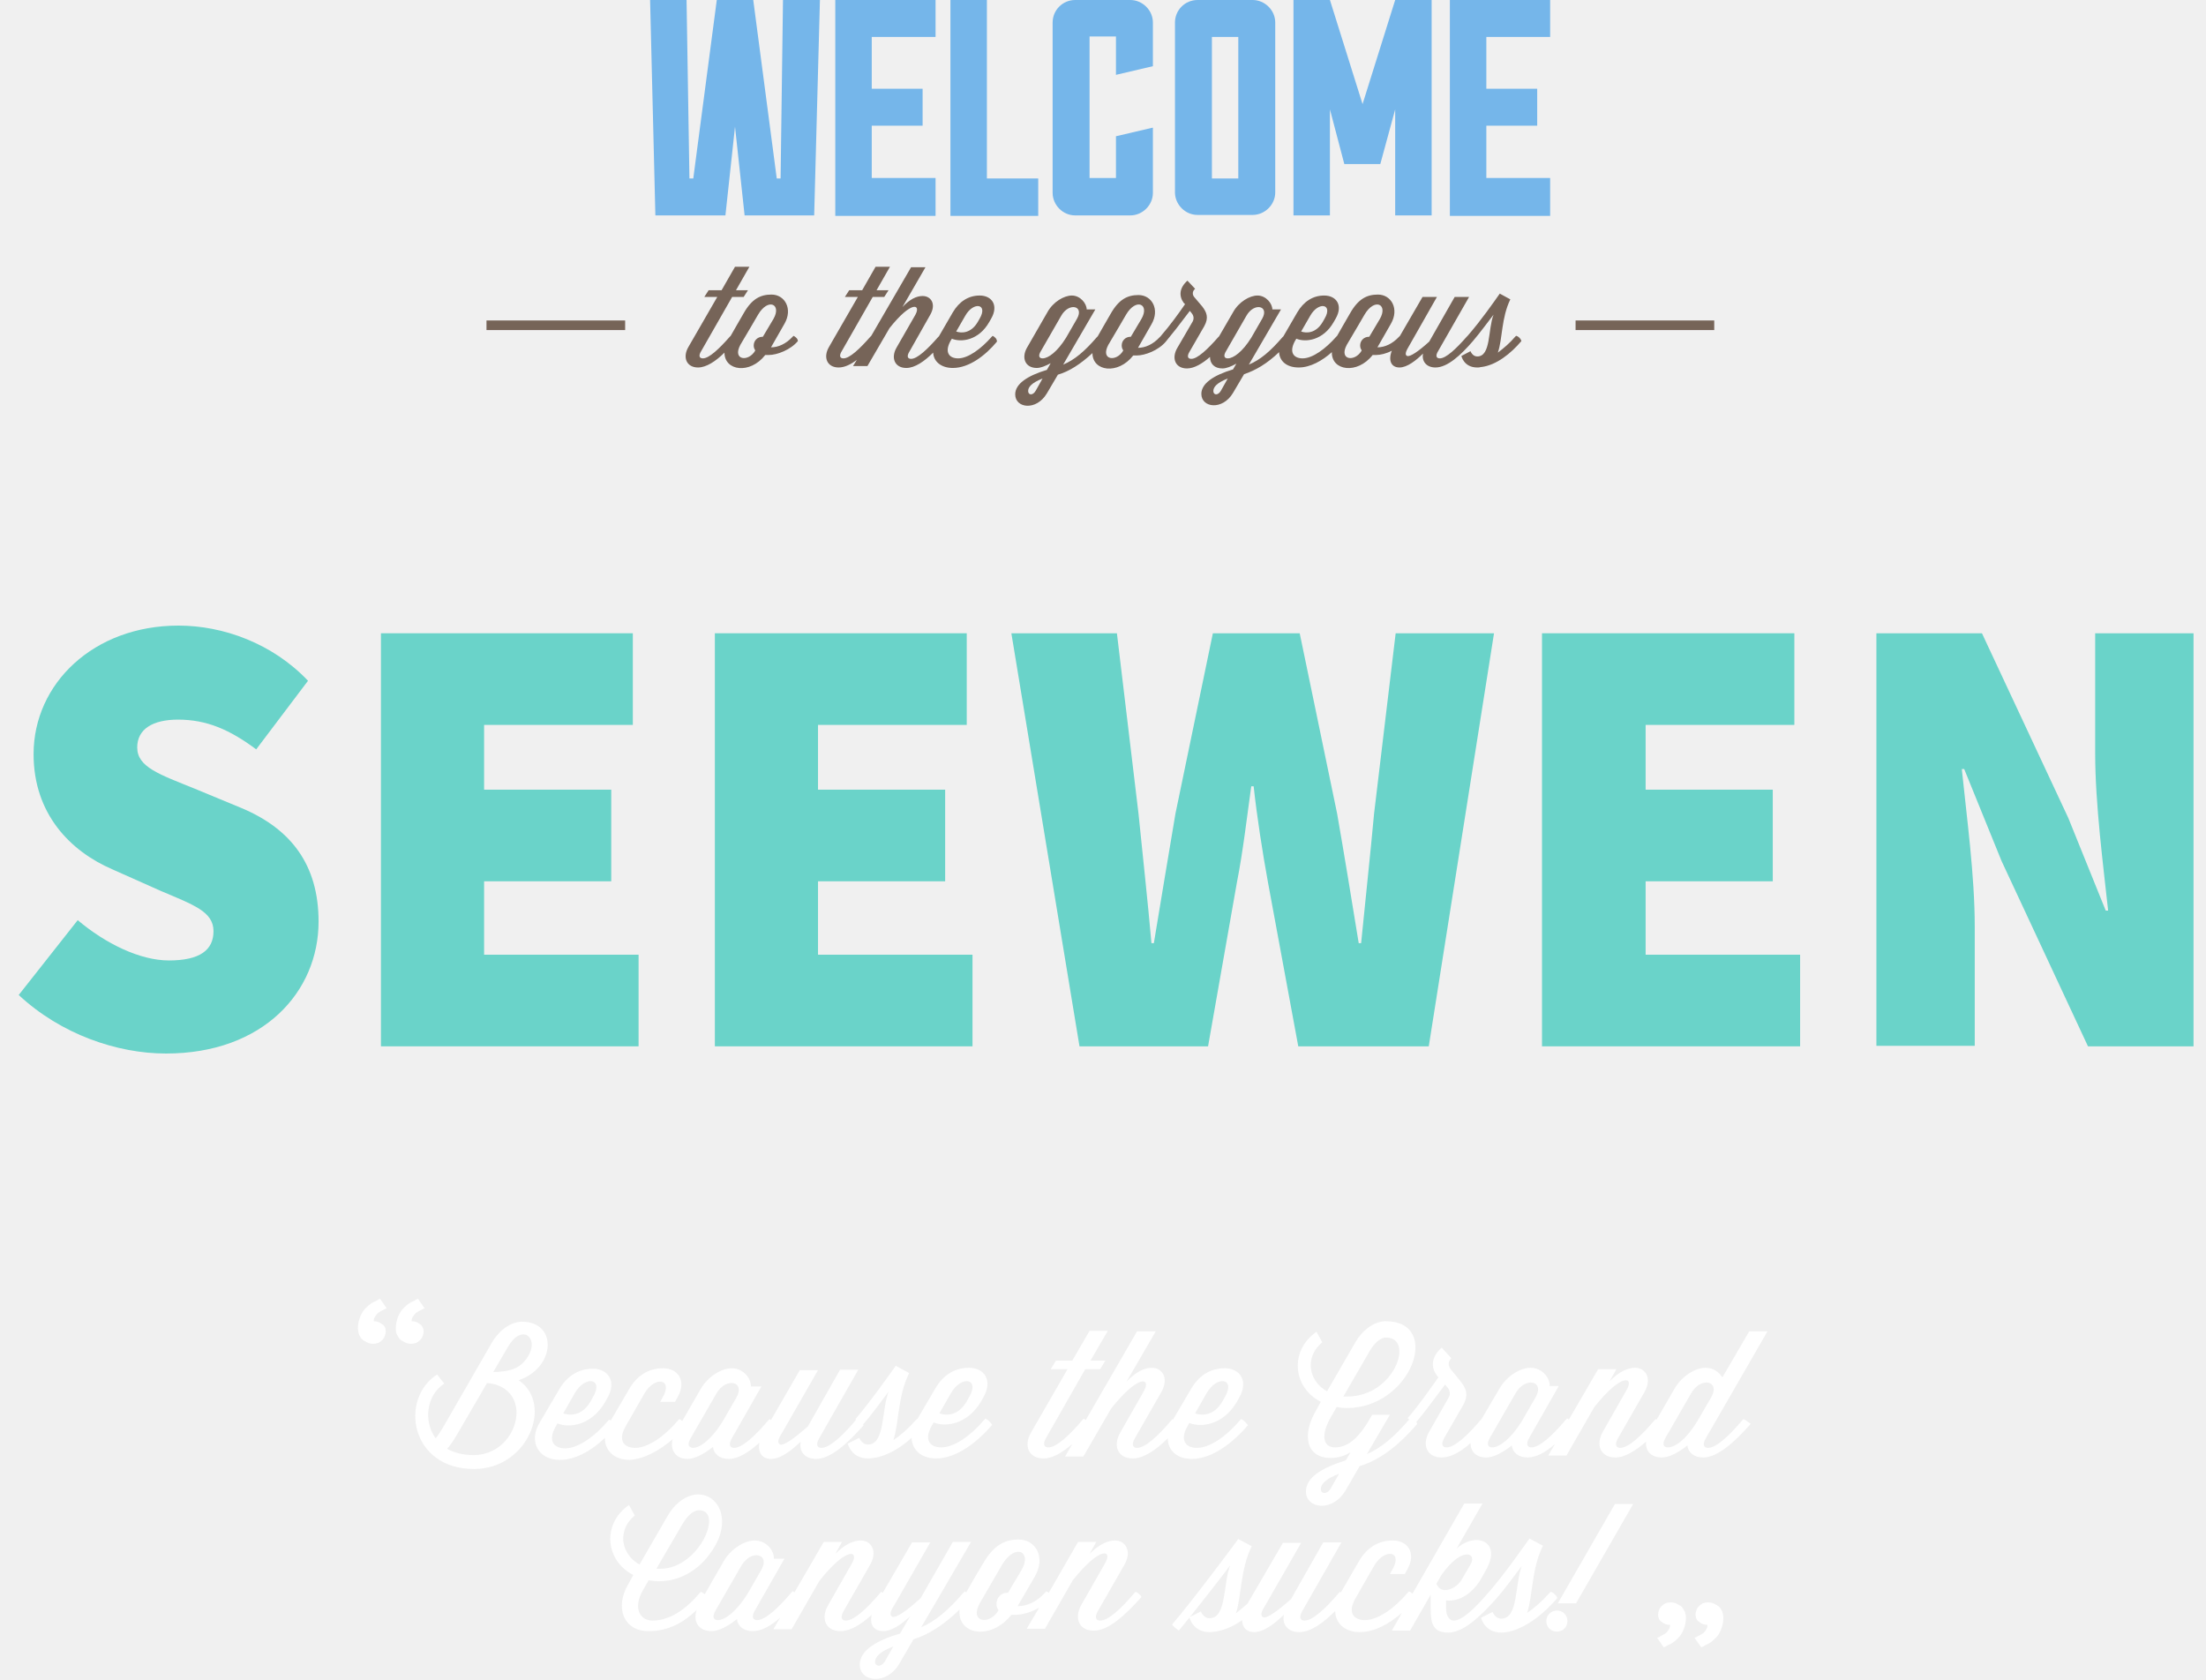
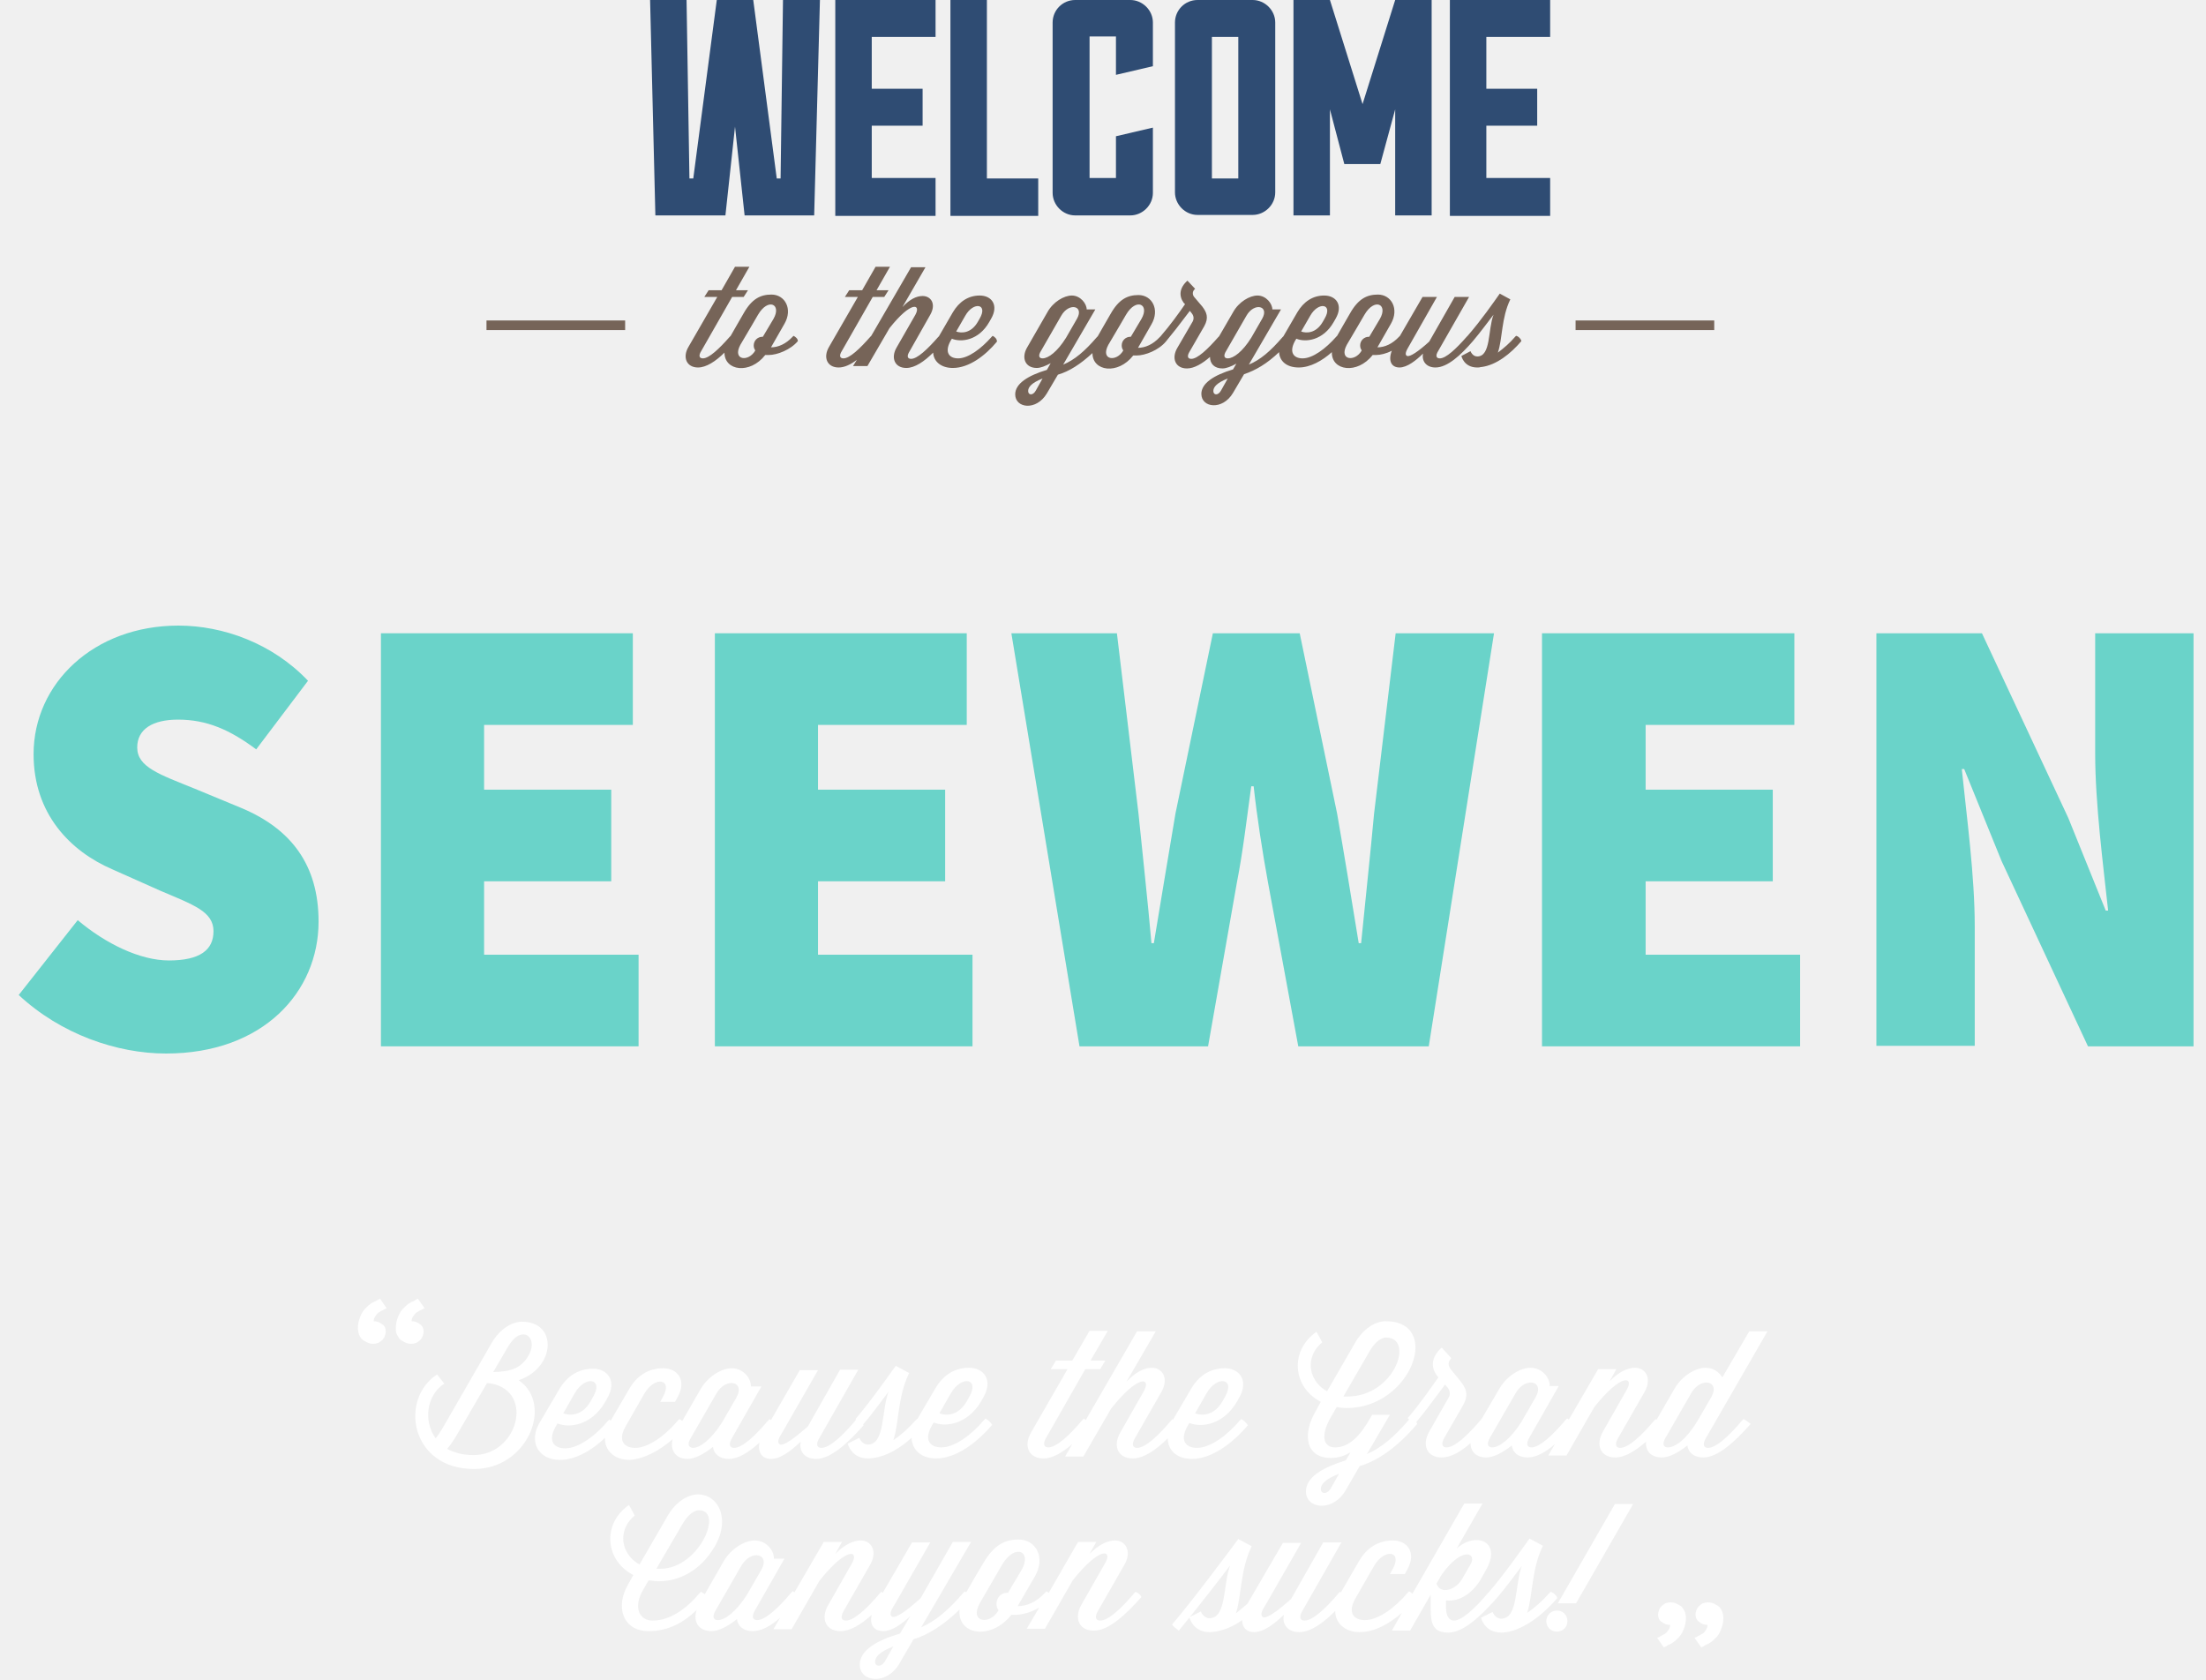
<svg xmlns="http://www.w3.org/2000/svg" version="1.1" id="Layer_1" x="0px" y="0px" width="459.8px" height="350.1px" viewBox="0 0 459.8 350.1" enable-background="new 0 0 459.8 350.1" xml:space="preserve">
  <g>
    <path fill="#766458" d="M165.4,70l-0.2,0.2c-1.4,1.5-3,2.2-4.5,2.2l2.8-4.9c1.8-3.1,0.1-6.1-2.7-6.1c-2.3,0-4.1,0.9-5.8,3.9     l-1.5,2.6l-1.2,2.1l-0.2,0.2c-2.2,2.5-4.3,4.5-5.6,4.5c-0.7,0-1-0.5-0.3-1.6l6.4-11.2h2.4l0.9-1.4h-2.5l2.8-4.9h-3l-2.8,4.9h-2.7     l-0.9,1.4h2.7l-6,10.4c-1.3,2.2-0.4,4.3,2,4.3c1.7,0,3.7-1.3,5.5-3.1c0,3.8,5.3,4.6,8.5,0.5h0.7c1.8,0,4.6-1.1,6.1-2.9     C166.3,70.6,165.8,70.2,165.4,70z M159,70.2h-0.1c-1,0-1.8,0.8-1.8,1.8c0,0.4,0.1,0.7,0.3,1l0,0.1c-1.4,2.4-4.8,2-3.1-1.2l2.3-3.9     l1.4-2.4c2.1-3.6,5-2.2,3.2,0.9L159,70.2z" />
    <path fill="#766458" d="M206.9,70l-0.2,0.2c-2.2,2.5-4.9,4.5-7,4.5c-1.8,0-2.9-1.2-1.6-3.6l0.3-0.5c1.9,0.8,5.6,0.4,7.8-3.5     l0.4-0.7c1.6-2.8,0.1-4.8-2.4-4.8c-2.4,0-4.3,1.3-5.6,3.5l-2.9,5l-0.2,0.2c-2.2,2.5-4.3,4.5-5.6,4.5c-0.7,0-1-0.5-0.3-1.6l4.3-7.6     c1.3-2.3,0.1-3.9-1.6-3.9c-1.3,0-2.7,0.7-4.2,2.3l4.8-8.3h-3L181.6,70l-0.2,0.2c-2.2,2.5-4.3,4.5-5.6,4.5c-0.7,0-1-0.5-0.3-1.6     l6.4-11.2h2.4l0.9-1.4h-2.5l2.8-4.9h-3l-2.8,4.9H177l-0.9,1.4h2.7l-6,10.4c-1.3,2.2-0.4,4.3,2,4.3c1.2,0,2.5-0.6,3.8-1.6l-0.8,1.3     h3l4.6-7.9c4.6-5.8,6.6-5,5.4-2.8l-3.9,6.8c-1.3,2.2-0.4,4.3,2,4.3c1.8,0,3.8-1.4,5.6-3.2c0.1,1.9,1.7,3.2,4.1,3.2     c3.4,0,6.8-2.6,9.2-5.5C207.8,70.6,207.3,70.2,206.9,70z M201.2,65.8c1.7-3,4.8-2.5,3,0.6l-0.4,0.7c-1.4,2.4-3.4,2.4-4.5,2     L201.2,65.8z" />
    <path fill="#766458" d="M316,70l-0.2,0.2c-1.1,1.3-2.4,2.4-3.6,3.3c1-2.9,0.7-7.2,2.6-11.1l-2.2-1.2c-1.2,1.7-3.9,5.6-6.7,8.8l0,0     l-0.2,0.2c-2.2,2.5-4.3,4.5-5.6,4.5c-0.7,0-1-0.5-0.3-1.6l6.4-11.2h-3l-5.3,9.3c-2.3,2.1-4,3.2-4.6,3c-0.7-0.3,0-1.4,0.4-2.1     l5.8-10.2h-3l-4.7,8.1l-0.2,0.2c-1.4,1.5-3,2.2-4.5,2.2l2.8-4.9c1.8-3.1,0.1-6.1-2.7-6.1c-2.3,0-4.1,0.9-5.8,3.9l-1.5,2.6l-1.2,2.1     l-0.2,0.2c-2.2,2.5-4.9,4.5-7,4.5c-1.8,0-2.9-1.2-1.6-3.6l0.3-0.5c1.9,0.8,5.6,0.4,7.8-3.5l0.4-0.7c1.6-2.8,0.1-4.8-2.4-4.8     c-2.4,0-4.3,1.3-5.6,3.5l-2.9,5l-0.2,0.2c-2.5,2.9-4.6,4.7-7,5.7l6.7-11.5h-1.8c0-1.2-1.3-2.9-3.1-2.9c-1.6,0-3.9,1.3-5.1,3.5     l-2.9,5c0,0,0,0,0,0l-0.2,0.2c-2.2,2.5-4.3,4.5-5.6,4.5c-0.7,0-1-0.5-0.3-1.6l3-5.2c1-1.8,0.5-2.9-0.4-4.1l-1.7-2     c-0.4-0.5-0.4-1.2,0.2-1.7l-1.6-1.7c-1.7,1.5-1.8,3.2-0.8,4.6l0.3,0.3c-1.3,1.9-3.1,4.4-5.1,6.7l0,0l-0.2,0.2     c-1.4,1.5-3,2.2-4.5,2.2l2.8-4.9c1.8-3.1,0.1-6.1-2.7-6.1c-2.3,0-4.1,0.9-5.8,3.9l-1.5,2.6l-1.2,2.1l-0.2,0.2     c-2.5,2.9-4.6,4.7-7,5.7l6.7-11.5h-1.8c0-1.2-1.3-2.9-3.1-2.9c-1.6,0-3.9,1.3-5.1,3.5l-4.2,7.3c-1.3,2.2-0.4,4.3,2,4.3     c0.8,0,1.8-0.4,2.9-1l-0.8,1.4c-4,1.2-6.6,2.9-6.6,5.1c0,2.9,4.4,3.5,6.6-0.2l2.3-3.9c2.4-0.7,4.7-2.2,7.2-4.5     c0,3.8,5.3,4.6,8.5,0.5h0.7c1.8,0,4.6-1.1,6.1-2.9l0,0c1.4-1.7,2.6-3.2,5-6.4l0.4,0.5c0.4,0.5,0.5,1.1,0.2,1.7l-3.2,5.5     c-1.3,2.2-0.4,4.3,2,4.3c1.5,0,3.2-1,4.8-2.4c0,1.4,0.9,2.4,2.6,2.4c0.8,0,1.8-0.4,2.9-1L257,77c-4,1.2-6.6,2.9-6.6,5.1     c0,2.9,4.4,3.5,6.6-0.2l2.3-3.9c2.4-0.8,4.8-2.2,7.3-4.6c0.1,1.9,1.6,3.2,4.1,3.2c2.4,0,4.9-1.4,6.9-3.2c-0.1,3.9,5.3,4.7,8.5,0.6     h0.7c0.9,0,2.2-0.3,3.3-0.9c-0.8,2.1-0.1,3.5,1.6,3.5c1.6,0,3.5-1.5,4.9-2.9c-0.3,1.6,0.7,2.9,2.6,2.9c2.5,0,5.3-2.6,7.8-5.5l0,0     c1.7-2,3.2-4.1,4.3-5.5c-1.2,3.1-0.5,8.7-3.4,8.7c-1,0-1.4-1.1-1.4-1.1l-1.9,1c0,0,0.5,2.4,3.3,2.4c0.3,0,0.5,0,0.8-0.1     c0,0,0.1,0,0.1,0c3.1-0.4,6.1-2.8,8.3-5.4C317,70.6,316.5,70.1,316,70z M273.1,65.8c1.7-3,4.8-2.5,3,0.6l-0.4,0.7     c-1.4,2.4-3.4,2.4-4.5,2L273.1,65.8z M215.9,81.4c-0.6,1.1-1.6,1-1.6,0.1c0-0.8,0.7-1.7,3-2.6L215.9,81.4z M217.3,74.7     c-0.7,0-1-0.5-0.3-1.6l4.2-7.3c1.6-2.8,4.8-2.1,3.3,0.6l-2.3,4C220.4,73.3,218.5,74.7,217.3,74.7z M235.7,70.2h-0.1     c-1,0-1.8,0.8-1.8,1.8c0,0.4,0.1,0.7,0.3,1l0,0.1c-1.4,2.4-4.8,2-3.1-1.2l2.3-3.9l1.4-2.4c2.1-3.6,5-2.2,3.2,0.9L235.7,70.2z     M254.5,81.4c-0.6,1.1-1.6,1-1.6,0.1c0-0.8,0.7-1.7,3-2.6L254.5,81.4z M255.9,74.7c-0.7,0-1-0.5-0.3-1.6l4.2-7.3     c1.6-2.8,4.8-2.1,3.3,0.6l-2.3,4C259,73.3,257.1,74.7,255.9,74.7z M285.4,70.2h-0.1c-1,0-1.8,0.8-1.8,1.8c0,0.4,0.1,0.7,0.3,1     l0,0.1c-1.4,2.4-4.8,2-3.1-1.2L283,68l1.4-2.4c2.1-3.6,5-2.2,3.2,0.9L285.4,70.2z" />
  </g>
  <rect x="101.4" y="66.8" fill="#766458" width="28.9" height="2" />
  <rect x="328.4" y="66.8" fill="#766458" width="28.9" height="2" />
  <g>
-     <path fill="#75B6EA" d="M163.2,0h7.7l-1.2,44.9h-14.5l-2-18.5l-2,18.5h-14.6L135.5,0h7.6l0.6,37.2h0.8L149.4,0h7.6l4.9,37.2h0.8     L163.2,0z" />
-     <path fill="#75B6EA" d="M195,37.2v7.8h-20.9V0H195v7.7h-13.3v10.8h10.6v7.7h-10.6v10.9H195z" />
-     <path fill="#75B6EA" d="M216.4,37.2v7.8h-18.3V0h7.6v37.2H216.4z" />
-     <path fill="#75B6EA" d="M232.6,28.4l7.7-1.8v13.6c0,2.6-2.2,4.7-4.7,4.7h-11.5c-2.6,0-4.7-2.2-4.7-4.7V4.7c0-2.6,2.1-4.7,4.7-4.7     h11.5c2.5,0,4.7,2.1,4.7,4.7v9.1l-7.7,1.8v-8h-5.5v29.5h5.5L232.6,28.4L232.6,28.4z" />
-     <path fill="#75B6EA" d="M261.1,0c2.5,0,4.7,2.1,4.7,4.7v35.4c0,2.6-2.2,4.7-4.7,4.7h-11.5c-2.6,0-4.7-2.2-4.7-4.7V4.7     c0-2.6,2.1-4.7,4.7-4.7H261.1z M258.1,7.7h-5.5v29.5h5.5V7.7z" />
-     <path fill="#75B6EA" d="M290.8,0h7.6v44.9h-7.6V22.8l-3.1,11.4h-7.5l-3-11.4v22.1h-7.6V0h7.6l6.8,21.7L290.8,0z" />
-     <path fill="#75B6EA" d="M323.1,37.2v7.8h-20.9V0h20.9v7.7h-13.3v10.8h10.6v7.7h-10.6v10.9H323.1z" />
+     <path fill="#2f4c73" d="M163.2,0h7.7l-1.2,44.9h-14.5l-2-18.5l-2,18.5h-14.6L135.5,0h7.6l0.6,37.2h0.8L149.4,0h7.6l4.9,37.2h0.8     L163.2,0z" />
+     <path fill="#2f4c73" d="M195,37.2v7.8h-20.9V0H195v7.7h-13.3v10.8h10.6v7.7h-10.6v10.9H195z" />
+     <path fill="#2f4c73" d="M216.4,37.2v7.8h-18.3V0h7.6v37.2H216.4z" />
+     <path fill="#2f4c73" d="M232.6,28.4l7.7-1.8v13.6c0,2.6-2.2,4.7-4.7,4.7h-11.5c-2.6,0-4.7-2.2-4.7-4.7V4.7c0-2.6,2.1-4.7,4.7-4.7     h11.5c2.5,0,4.7,2.1,4.7,4.7v9.1l-7.7,1.8v-8h-5.5v29.5h5.5L232.6,28.4L232.6,28.4z" />
+     <path fill="#2f4c73" d="M261.1,0c2.5,0,4.7,2.1,4.7,4.7v35.4c0,2.6-2.2,4.7-4.7,4.7h-11.5c-2.6,0-4.7-2.2-4.7-4.7V4.7     c0-2.6,2.1-4.7,4.7-4.7H261.1z M258.1,7.7h-5.5v29.5h5.5V7.7z" />
+     <path fill="#2f4c73" d="M290.8,0h7.6v44.9h-7.6V22.8l-3.1,11.4h-7.5l-3-11.4v22.1h-7.6V0h7.6l6.8,21.7L290.8,0z" />
+     <path fill="#2f4c73" d="M323.1,37.2v7.8h-20.9V0h20.9v7.7h-13.3v10.8h10.6v7.7h-10.6v10.9H323.1z" />
  </g>
  <g>
    <path fill="#FFFFFF" d="M108.1,287.7c7.7-2.6,8.2-12.2,0.7-12.2c-2.1,0-4.6,1.5-6.3,4.4l-10.2,17.7c-0.5,0.8-0.9,1.5-1.5,2.2     c-2.6-3.6-1.9-9,1.8-11.4l-1.5-1.9c-7.9,5.1-5.6,19.7,7.7,19.7C110.1,306.2,115.4,292.6,108.1,287.7z M98.7,303.3     c-2.3,0-4-0.5-5.5-1.3c0.7-0.8,1.3-1.7,1.9-2.7l6.4-11l1,0.1C111.4,290.2,107.9,303.3,98.7,303.3z M102.8,286l3.1-5.3     c2.8-4.8,6.3-2,4.4,1.6C108.8,285.1,106.7,285.9,102.8,286z" />
    <path fill="#FFFFFF" d="M140.2,300c-0.6,2.2,0.6,4.1,3.1,4.1c1.5,0,3.4-1,5.3-2.5c0.2,1.5,1.4,2.5,3.3,2.5c2,0,4.2-1.4,6.4-3.4     c-0.4,2,0.5,3.4,2.4,3.4c2.1,0,4.4-1.9,6.2-3.6c-0.4,2,0.8,3.6,3.2,3.6c3.1,0,6.7-3.4,9.9-7c0,0-0.1-0.1-0.1-0.2     c2.1-2.4,3.9-5,5.3-6.8c-1.5,3.9-0.7,11-4.3,11c-1.3,0-1.8-1.4-1.8-1.4l-2.4,1.2c0,0,0.7,3.1,4.2,3.1c0.4,0,0.7,0,1.1-0.1     c0,0,0.1,0,0.1,0c2.8-0.4,5.6-2.1,7.9-4.2c0.1,2.5,2,4.3,5.1,4.3c4.3,0,8.6-3.4,11.7-7c-0.3-0.5-0.9-1.1-1.4-1.3l-0.3,0.3     c-2.7,3.2-6.2,5.7-8.9,5.7c-2.3,0-3.7-1.5-2-4.5l0.4-0.7c2.4,1,7,0.5,9.9-4.4l0.5-0.9c2-3.5,0.1-6.1-3-6.1c-3.1,0-5.5,1.6-7.1,4.4     l-3.7,6.3c0,0-0.1,0-0.1,0l-0.3,0.3c-1.4,1.6-3.1,3.1-4.6,4.1c1.2-3.6,0.9-9.2,3.3-14l-2.8-1.5c-1.6,2.2-5,7.1-8.4,11.1     c0,0,0.1,0.1,0.1,0.1l-0.1,0.2c-2.7,3.2-5.4,5.7-7.1,5.7c-0.8,0-1.3-0.6-0.4-2.1l8.1-14.2h-3.8l-6.7,11.8c-2.9,2.6-5.1,4.1-5.8,3.8     c-0.9-0.4,0-1.8,0.5-2.6l7.4-12.9h-3.8l-6,10.4c-0.1-0.1-0.2-0.1-0.3-0.2l-0.3,0.3c-2.7,3.2-5.4,5.7-7.1,5.7     c-0.8,0-1.3-0.6-0.4-2.1l6.1-10.7h-2.2c0.1-1.6-1.5-3.8-4-3.8c-2,0-4.9,1.6-6.5,4.4l-3.8,6.6c-0.2-0.2-0.4-0.3-0.6-0.4l-0.3,0.3     c-2.7,3.2-6.2,5.7-8.9,5.7c-2.3,0-3.7-1.5-2-4.5l3.9-6.8c2.2-3.8,6.1-3.1,3.8,0.8l-0.5,0.9h3.1l0.5-0.9c2-3.5,0.1-6.1-3-6.1     c-3.1,0-5.5,1.6-7.1,4.4l-3.8,6.5c-0.1-0.1-0.2-0.1-0.3-0.2l-0.3,0.3c-2.7,3.2-6.2,5.7-8.9,5.7c-2.3,0-3.7-1.5-2-4.5l0.4-0.7     c2.4,1,7,0.5,9.9-4.4l0.5-0.9c2-3.5,0.1-6.1-3-6.1c-3.1,0-5.5,1.6-7.1,4.4l-4,6.8c-2.4,4-0.3,7.8,4.2,7.8c3.3,0,6.7-2,9.4-4.6     c-0.1,2.6,1.9,4.6,5.1,4.6C134.4,304.1,137.5,302.3,140.2,300z M198.2,290.4c2.2-3.8,6.1-3.1,3.8,0.8l-0.5,0.9     c-1.8,3.1-4.3,3-5.7,2.5L198.2,290.4z M144,299.7l5.3-9.2c2-3.5,6.1-2.6,4.2,0.8l-3,5.2c-2.3,3.6-4.6,5.3-6.1,5.3     C143.6,301.7,143.1,301.2,144,299.7z M119.8,290.4c2.2-3.8,6.1-3.1,3.8,0.8l-0.5,0.9c-1.8,3.1-4.3,3-5.7,2.5L119.8,290.4z" />
    <path fill="#FFFFFF" d="M248.4,304.1c4.3,0,8.6-3.4,11.7-7c-0.3-0.5-0.9-1.1-1.4-1.3l-0.3,0.3c-2.7,3.2-6.2,5.7-8.9,5.7     c-2.3,0-3.7-1.5-2-4.5l0.4-0.7c2.4,1,7,0.5,9.9-4.4l0.5-0.9c2-3.5,0.1-6.1-3-6.1c-3.1,0-5.5,1.6-7.1,4.4l-3.7,6.3     c0,0-0.1,0-0.1-0.1l-0.3,0.3c-2.7,3.2-5.4,5.7-7.1,5.7c-0.8,0-1.3-0.6-0.4-2.1l5.5-9.6c1.6-2.9,0.1-5-2-5c-1.6,0-3.4,0.9-5.3,2.9     l6.1-10.5H237L226.3,296c-0.1-0.1-0.3-0.2-0.4-0.3l-0.3,0.3c-2.7,3.2-5.4,5.7-7.1,5.7c-0.8,0-1.3-0.6-0.4-2.1l8.1-14.2h3.1l1.1-1.8     h-3.1l3.6-6.2h-3.8l-3.6,6.2h-3.4l-1.1,1.8h3.5l-7.6,13.2c-1.6,2.8-0.5,5.4,2.6,5.4c1.9,0,3.9-1.2,6-3l-1.5,2.6h3.8l5.8-10     c5.8-7.3,8.4-6.4,6.8-3.6l-4.9,8.6c-1.6,2.8-0.5,5.4,2.6,5.4c2.3,0,4.9-1.8,7.3-4.2C243.4,302.3,245.3,304.1,248.4,304.1z     M251.5,290.4c2.2-3.8,6.1-3.1,3.8,0.8l-0.5,0.9c-1.8,3.1-4.3,3-5.7,2.5L251.5,290.4z" />
    <path fill="#FFFFFF" d="M363.4,295.8l-0.3,0.3c-2.7,3.2-5.4,5.7-7.1,5.7c-0.8,0-1.3-0.6-0.4-2.1l12.8-22.2h-3.8l-5.6,9.6     c-0.7-1.1-1.9-2-3.5-2c-2,0-4.9,1.6-6.5,4.4l-3.7,6.4c-0.1,0-0.2-0.1-0.2-0.1l-0.3,0.3c-2.7,3.2-5.4,5.7-7.1,5.7     c-0.8,0-1.3-0.6-0.4-2.1l5.5-9.6c1.6-2.9,0.1-5-2-5c-1.6,0-3.4,0.9-5.3,2.8l1.4-2.5h-3.8l-6.1,10.5c-0.1-0.1-0.2-0.2-0.4-0.2     l-0.3,0.3c-2.7,3.2-5.4,5.7-7.1,5.7c-0.8,0-1.3-0.6-0.4-2.1l6.1-10.7H323c0.1-1.6-1.5-3.8-4-3.8c-2,0-4.9,1.6-6.5,4.4l-3.7,6.3     l-0.2,0.2c-2.7,3.2-5.4,5.7-7.1,5.7c-0.8,0-1.3-0.6-0.4-2.1l3.8-6.6c1.3-2.3,0.7-3.6-0.5-5.1l-2.1-2.6c-0.5-0.7-0.5-1.5,0.2-2.2     l-2-2.2c-2.2,1.9-2.3,4.1-1,5.8l0.3,0.4c-1.7,2.4-3.9,5.6-6.4,8.5c0.1,0.1,0.2,0.2,0.3,0.3c-3.1,3.6-5.8,5.9-8.8,7.2l4.8-8.2H286     l-0.4,0.7c-2,3.5-4.3,6.1-7.3,6.1c-2.6,0-3.1-2.6-0.8-6.5l1.1-1.9c0.7,0.1,1.4,0.2,2.1,0.2c13.5,0,20-18.1,8.1-18.1     c-2.1,0-4.6,1.5-6.3,4.4l-5.9,10.2c-2.2-1.2-3.4-3.3-3.4-5.4c0-1.8,0.8-3.5,2.4-4.8l-1.2-2.2c-2.7,1.9-3.9,4.5-3.9,7.1     c0,3,1.7,5.9,4.8,7.5l-1.1,2c-2.7,4.6-2.2,9.7,3.2,9.7c1.6,0,3-0.5,4.1-1.2l-1,1.7c-5.1,1.6-8.3,3.6-8.3,6.5c0,3.6,5.6,4.4,8.3-0.3     l2.9-5c3.9-1.2,7.8-3.9,12-8.8c-0.1-0.1-0.1-0.2-0.2-0.4c1.7-2,3.1-3.9,6-7.8l0.5,0.6c0.5,0.6,0.7,1.4,0.2,2.2l-4,7     c-1.6,2.8-0.5,5.4,2.6,5.4c1.9,0,4-1.2,6-3c0,1.7,1.1,3,3.3,3c1.5,0,3.4-1,5.3-2.5c0.2,1.5,1.4,2.5,3.3,2.5c1.8,0,3.8-1.1,5.7-2.8     l-1.4,2.4h3.8l5.8-10.1c5.8-7.3,8.4-6.3,6.7-3.5l-4.9,8.6c-1.6,2.8-0.5,5.4,2.6,5.4c2,0,4.2-1.4,6.4-3.3c-0.2,1.9,1,3.3,3.3,3.3     c1.5,0,3.4-1,5.3-2.5c0.2,1.5,1.4,2.5,3.3,2.5c3.1,0,6.7-3.4,9.9-7C364.6,296.6,363.9,296,363.4,295.8z M285.5,281.6     c1.1-1.9,2.4-2.8,3.4-2.8c6,0,1.8,12.3-8.1,12.3H280L285.5,281.6z M277.4,310.2c-0.8,1.4-2.1,1.2-2.1,0.2c0-1,0.9-2.1,3.8-3.2     L277.4,310.2z M317.1,296.4c-2.3,3.6-4.6,5.3-6.1,5.3c-0.8,0-1.3-0.6-0.4-2.1l5.3-9.2c2-3.5,6.1-2.6,4.2,0.8L317.1,296.4z     M353.8,296.2c-2.3,3.8-4.6,5.5-6.2,5.5c-0.8,0-1.3-0.6-0.4-2.1l5.3-9.2c2-3.5,6.1-2.6,4.2,0.8h0L353.8,296.2z" />
    <path fill="#FFFFFF" d="M236.7,331.8l-0.3,0.3c-2.7,3.2-5.4,5.7-7.1,5.7c-0.8,0-1.3-0.6-0.4-2.1l5.5-9.6c1.6-2.9,0.1-5-2-5     c-1.6,0-3.4,0.9-5.3,2.8l1.4-2.5h-3.8l-6.1,10.6c-0.2-0.1-0.3-0.2-0.5-0.3l-0.3,0.3c-1.7,1.9-3.8,2.8-5.7,2.8l3.6-6.2     c2.3-4,0.2-7.7-3.4-7.7c-2.9,0-5.2,1.2-7.4,5l-1.9,3.2l-1.6,2.8c-0.1-0.1-0.2-0.1-0.3-0.2l-0.3,0.3c-3.1,3.6-5.8,5.9-8.8,7.2     l10.4-17.8h-3.8l-6.7,11.7c-2.9,2.7-5.2,4.2-5.9,3.9c-0.9-0.4,0-1.8,0.5-2.6l7.4-12.9h-3.8l-6.1,10.5c-0.1-0.1-0.2-0.1-0.3-0.2     l-0.3,0.3c-2.7,3.2-5.4,5.7-7.1,5.7c-0.8,0-1.3-0.6-0.4-2.1l5.5-9.6c1.6-2.9,0.1-5-2-5c-1.6,0-3.4,0.9-5.3,2.8l1.4-2.5h-3.8     l-6.1,10.5c-0.1-0.1-0.2-0.2-0.4-0.2l-0.3,0.3c-2.7,3.2-5.4,5.7-7.1,5.7c-0.8,0-1.3-0.6-0.4-2.1l6.1-10.7h-2.2     c0.1-1.6-1.5-3.8-4-3.8c-2,0-4.9,1.6-6.5,4.4l-3.9,6.8c-0.3-0.2-0.6-0.4-0.8-0.5l-0.3,0.3c-2.7,3.2-6.1,5.7-9.8,5.7     c-2.6,0-4.2-2.6-1.9-6.5l1.1-1.9c0.7,0.1,1.4,0.2,2.2,0.2c4,0,8.6-2.1,11.6-7.3c1.1-1.9,1.5-3.6,1.5-5.1c0-3.4-2.2-5.7-5-5.7     c-2.1,0-4.6,1.5-6.3,4.4l-5.9,10.2c-2.2-1.2-3.4-3.3-3.4-5.4c0-1.8,0.8-3.5,2.4-4.8l-1.2-2.2c-2.7,1.9-3.9,4.5-3.9,7.1     c0,3,1.7,5.9,4.8,7.5l-1.1,2c-2.7,4.6-1.1,9.7,4.3,9.7c4.2,0,7.4-1.9,10-4.4c-0.8,2.4,0.4,4.4,3.1,4.4c1.5,0,3.4-1,5.3-2.5     c0.2,1.5,1.4,2.5,3.3,2.5c1.8,0,3.8-1.1,5.7-2.8l-1.4,2.4h3.8l5.8-10.1c5.8-7.3,8.4-6.3,6.7-3.5l-4.9,8.6c-1.6,2.8-0.5,5.4,2.6,5.4     c2,0,4.3-1.4,6.5-3.4c-0.5,2.1,0.5,3.4,2.4,3.4c1.8,0,3.9-1.5,5.6-3.1l-2.1,3.6c-5.1,1.5-8.4,3.6-8.4,6.5c0,3.6,5.6,4.4,8.3-0.3     l2.9-5c3.2-1,6.3-3,9.6-6.2c-0.5,5.3,6.5,6.5,10.8,1.1h0.8c1.4,0,3.3-0.5,5-1.5l-2.6,4.4h3.8l5.8-10.1c5.8-7.3,8.4-6.3,6.7-3.5     l-4.9,8.6c-1.6,2.8-0.5,5.4,2.6,5.4c3.1,0,6.7-3.4,9.9-7C237.9,332.6,237.2,332,236.7,331.8z M142.3,317.6c1.1-1.9,2.4-2.8,3.4-2.8     c1.4,0,2.1,0.9,2.1,2.3c0,3.5-4.3,9.9-10.2,9.9h-0.8L142.3,317.6z M155.7,332.4c-2.3,3.6-4.6,5.3-6.1,5.3c-0.8,0-1.3-0.6-0.4-2.1     l5.3-9.2c2-3.5,6.1-2.6,4.2,0.8L155.7,332.4z M184.5,346.2c-0.8,1.4-2.1,1.2-2.1,0.2c0-1,0.9-2.1,3.8-3.2L184.5,346.2z M210.1,332     h-0.2c-1.2,0-2.2,1-2.2,2.3c0,0.5,0.1,0.9,0.4,1.3l0,0.1c-1.8,3.1-6.1,2.5-3.9-1.5l2.9-5l1.8-3.1c2.7-4.5,6.3-2.7,4,1.2L210.1,332z     " />
    <path fill="#FFFFFF" d="M324.6,333.1c-0.2-0.6-0.9-1.2-1.4-1.3l-0.3,0.3c-1.4,1.6-3.1,3.1-4.6,4.1c1.2-3.6,0.9-9.2,3.3-14l-2.8-1.5     c-1.6,2.2-5,7.1-8.4,11.1c0,0,0,0,0,0c0,0,0,0,0,0l-0.3,0.3c-2.7,3.2-5.4,5.7-7.1,5.7c-0.8,0-1.6-0.8-1.6-2.6v-1.6     c2.7,0.3,5.5-1.4,7.3-4.5l1-1.8c3.5-6.1-2.2-8.1-6.1-4.5l5.4-9.4h-3.8l-10.8,18.8c-0.2-0.2-0.5-0.4-0.7-0.5l-0.3,0.3     c-2.7,3.2-6.2,5.7-8.9,5.7c-2.3,0-3.7-1.5-2-4.5l3.9-6.8c2.2-3.8,6.1-3.1,3.8,0.8l-0.5,0.9h3.1l0.5-0.9c2-3.5,0.1-6.1-3-6.1     c-3.1,0-5.5,1.6-7.1,4.4l-3.7,6.4c-0.1,0-0.2-0.1-0.2-0.1l-0.3,0.3c-2.7,3.2-5.4,5.7-7.1,5.7c-0.8,0-1.3-0.6-0.4-2.1l8.1-14.2h-3.8     l-6.7,11.8c-2.9,2.6-5.1,4.1-5.8,3.8c-0.9-0.4,0-1.8,0.5-2.6l7.4-12.9h-3.8l-7.4,12.7c-0.8,0.7-1.7,1.4-2.4,2     c1.2-3.6,0.9-9.2,3.3-14l-2.8-1.5c-1.6,2.2-10.3,13.8-13.8,17.8c0.3,0.5,0.9,0.9,1.4,1.3c2.1-2.5,9.4-11.8,10.7-13.6     c-1.5,3.9-0.7,11-4.3,11c-1.3,0-1.8-1.4-1.8-1.4l-2.4,1.2c0,0,0.7,3.1,4.2,3.1c0.4,0,0.7,0,1.1-0.1c0,0,0.1,0,0.1,0     c1.9-0.3,3.8-1.1,5.6-2.4c0,1.5,0.9,2.5,2.5,2.5c2.1,0,4.4-1.9,6.2-3.6c-0.4,2,0.8,3.6,3.2,3.6c2.4,0,5-1.9,7.5-4.4     c0,2.5,2,4.4,5.1,4.4c3.1,0,6.1-1.7,8.8-4l-2.1,3.7h3.8l4.3-7.5v3c0,3.2,0.6,4.9,3.7,4.9c3.1,0,6.7-3.4,9.9-7c0,0,0,0,0,0     c0,0,0,0,0,0c2.2-2.5,4-5.1,5.4-6.9c-1.5,3.9-0.7,11-4.3,11c-1.3,0-1.8-1.4-1.8-1.4l-2.4,1.2c0,0,0.7,3.1,4.2,3.1     c0.4,0,0.7,0,1.1-0.1c0,0,0.1,0,0.1,0C317.9,339.5,321.8,336.4,324.6,333.1z M299.4,330.1l1.1-1.9c4.4-6.1,7.4-4.4,6-2.1l-1.8,3.1     C303.6,331.2,300.3,332.6,299.4,330.1z" />
    <path fill="#FFFFFF" d="M324.5,335.7c-1.2,0-2.2,1-2.2,2.2s0.9,2.2,2.2,2.2c1.2,0,2.2-0.9,2.2-2.2S325.7,335.7,324.5,335.7z" />
    <polygon fill="#FFFFFF" points="324.7,334.2 328.5,334.2 340.4,313.5 336.6,313.5   " />
  </g>
  <g>
    <path fill="#FFFFFF" d="M80.4,277.6c0,0.3-0.1,0.6-0.2,0.9c-0.1,0.3-0.3,0.6-0.5,0.8c-0.2,0.2-0.5,0.4-0.8,0.6     c-0.3,0.1-0.7,0.2-1.1,0.2c-0.5,0-0.9-0.1-1.3-0.3c-0.4-0.2-0.8-0.4-1.1-0.7c-0.3-0.3-0.4-0.6-0.6-1c-0.1-0.4-0.2-0.8-0.2-1.3     c0-0.9,0.2-1.6,0.5-2.4c0.3-0.7,0.7-1.4,1.3-1.9c0.2-0.2,0.5-0.5,0.8-0.7c0.3-0.2,0.6-0.4,0.9-0.5c0.3-0.1,0.5-0.3,0.7-0.4     c0.2-0.1,0.3-0.1,0.4-0.2l1.4,2c-0.2,0.1-0.5,0.2-0.8,0.4c-0.3,0.1-0.6,0.3-0.9,0.5c-0.3,0.2-0.5,0.5-0.7,0.8     c-0.2,0.3-0.3,0.6-0.3,1c0.7,0,1.2,0.2,1.7,0.6C80.2,276.3,80.4,276.9,80.4,277.6z M88.3,277.6c0,0.3-0.1,0.6-0.2,0.9     c-0.1,0.3-0.3,0.6-0.5,0.8c-0.2,0.2-0.5,0.4-0.8,0.6c-0.3,0.1-0.7,0.2-1.1,0.2c-0.5,0-0.9-0.1-1.3-0.3c-0.4-0.2-0.8-0.4-1.1-0.7     c-0.2-0.3-0.4-0.6-0.6-1s-0.2-0.8-0.2-1.3c0-0.9,0.2-1.6,0.5-2.4c0.3-0.7,0.7-1.4,1.3-1.9c0.2-0.2,0.5-0.5,0.8-0.7     c0.3-0.2,0.6-0.4,0.9-0.5c0.3-0.1,0.5-0.3,0.7-0.4s0.3-0.1,0.4-0.2l1.4,2c-0.2,0.1-0.5,0.2-0.8,0.4c-0.3,0.1-0.6,0.3-0.9,0.5     s-0.5,0.5-0.7,0.8c-0.2,0.3-0.3,0.6-0.3,1c0.7,0,1.2,0.2,1.7,0.6C88,276.3,88.3,276.9,88.3,277.6z" />
  </g>
  <g>
    <path fill="#FFFFFF" d="M353.4,336.5c0-0.3,0.1-0.6,0.2-0.9c0.1-0.3,0.3-0.6,0.5-0.8c0.2-0.2,0.5-0.4,0.8-0.6     c0.3-0.1,0.7-0.2,1.1-0.2c0.5,0,0.9,0.1,1.3,0.3c0.4,0.2,0.8,0.4,1.1,0.7c0.3,0.3,0.4,0.6,0.6,1c0.1,0.4,0.2,0.8,0.2,1.3     c0,0.9-0.2,1.6-0.5,2.4s-0.7,1.4-1.3,1.9c-0.2,0.2-0.5,0.5-0.8,0.7c-0.3,0.2-0.6,0.4-0.9,0.5c-0.3,0.1-0.5,0.3-0.7,0.4     c-0.2,0.1-0.3,0.1-0.4,0.2l-1.4-2c0.2-0.1,0.5-0.2,0.8-0.4s0.6-0.3,0.9-0.5c0.3-0.2,0.5-0.5,0.7-0.8c0.2-0.3,0.3-0.6,0.3-1     c-0.7,0-1.2-0.2-1.7-0.6C353.7,337.8,353.4,337.2,353.4,336.5z M345.6,336.5c0-0.3,0.1-0.6,0.2-0.9c0.1-0.3,0.3-0.6,0.5-0.8     c0.2-0.2,0.5-0.4,0.8-0.6c0.3-0.1,0.7-0.2,1.1-0.2c0.5,0,0.9,0.1,1.3,0.3c0.4,0.2,0.8,0.4,1.1,0.7c0.2,0.3,0.4,0.6,0.6,1     c0.1,0.4,0.2,0.8,0.2,1.3c0,0.9-0.2,1.6-0.5,2.4c-0.3,0.7-0.7,1.4-1.3,1.9c-0.2,0.2-0.5,0.5-0.8,0.7c-0.3,0.2-0.6,0.4-0.9,0.5     s-0.5,0.3-0.7,0.4c-0.2,0.1-0.3,0.1-0.4,0.2l-1.4-2c0.3-0.1,0.5-0.2,0.8-0.4s0.6-0.3,0.9-0.5c0.3-0.2,0.5-0.5,0.7-0.8     c0.2-0.3,0.3-0.6,0.3-1c-0.7,0-1.2-0.2-1.7-0.6C345.8,337.8,345.6,337.2,345.6,336.5z" />
  </g>
  <g>
    <g>
      <path fill="#6AD3C9" d="M3.9,207.4l12.3-15.6c5.8,4.9,13,8.4,19,8.4c6.5,0,9.3-2.2,9.3-6.1c0-4.1-4.2-5.5-11-8.4l-10.1-4.5       c-8.8-3.8-16.4-11.6-16.4-24c0-14.7,12.5-26.8,30.2-26.8c9.3,0,19.6,3.7,27,11.5l-10.8,14.3c-5.5-4.1-10.3-6.2-16.3-6.2       c-5.3,0-8.5,2-8.5,5.8c0,4.1,4.6,5.6,12,8.6l9.9,4.1c10.1,4.3,15.9,11.7,15.9,23.6c0,14.6-11.5,27.5-31.8,27.5       C24.4,219.6,12.7,215.6,3.9,207.4z" />
      <path fill="#6AD3C9" d="M79.4,132h52.5v19.1h-31v13.5h26.5v19.1h-26.5V199h32.2v19.1H79.4V132z" />
      <path fill="#6AD3C9" d="M149,132h52.5v19.1h-31v13.5H197v19.1h-26.5V199h32.2v19.1H149V132L149,132z" />
      <path fill="#6AD3C9" d="M210.8,132h22l4.5,37.6c0.9,9,1.9,17.9,2.7,27h0.5c1.5-9,3-18.2,4.5-27l7.8-37.6h18.1l7.8,37.6       c1.5,8.6,3,17.8,4.5,27h0.5c0.9-9.1,1.9-18.3,2.7-27l4.5-37.6h20.5l-13.6,86.1h-27.2l-6.3-34.1c-1.2-6.6-2.3-13.7-3-20.1h-0.5       c-0.9,6.4-1.7,13.5-3,20.1l-6,34.1H225L210.8,132z" />
      <path fill="#6AD3C9" d="M321.5,132h52.5v19.1h-31v13.5h26.5v19.1h-26.5V199h32.2v19.1h-53.8V132L321.5,132z" />
      <path fill="#6AD3C9" d="M391.1,132h22l18,38.5l7.8,19.3h0.5c-1-9.3-2.7-22.2-2.7-32.8v-25h20.5v86.1h-22l-18-38.6l-7.8-19.2h-0.5       c1,9.8,2.7,22.2,2.7,32.8V218h-20.5V132L391.1,132z" />
    </g>
  </g>
</svg>
